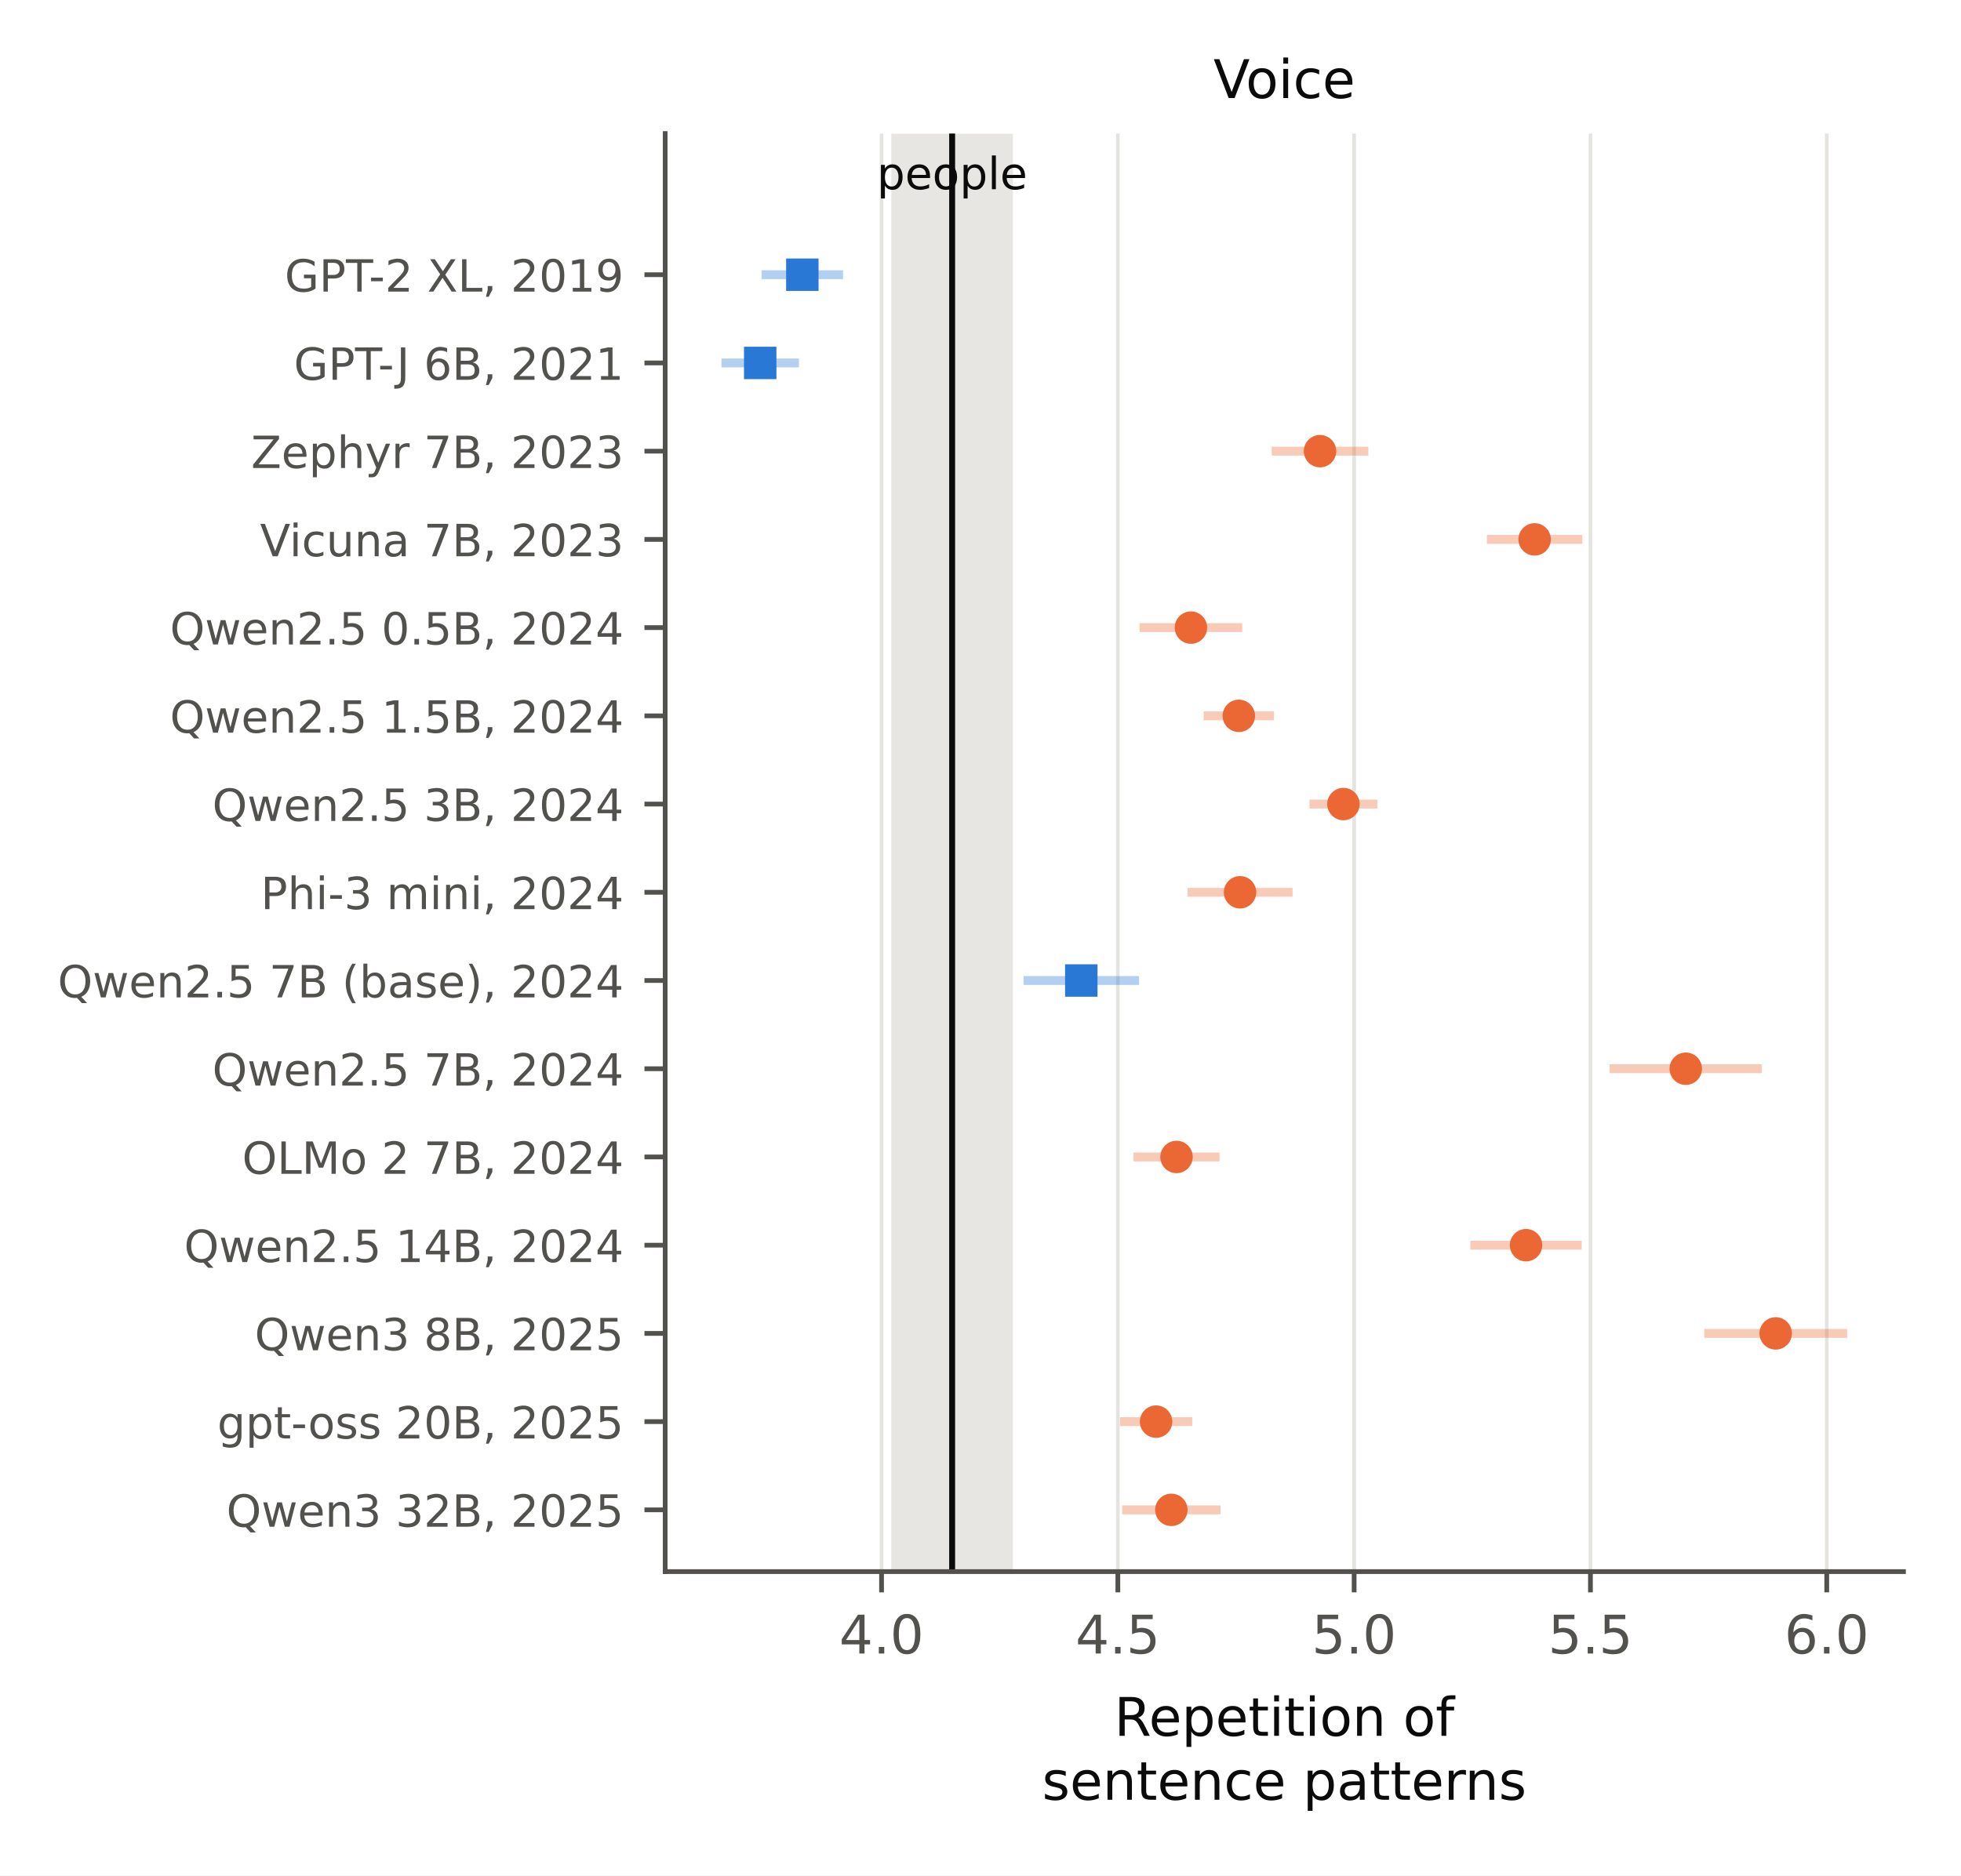
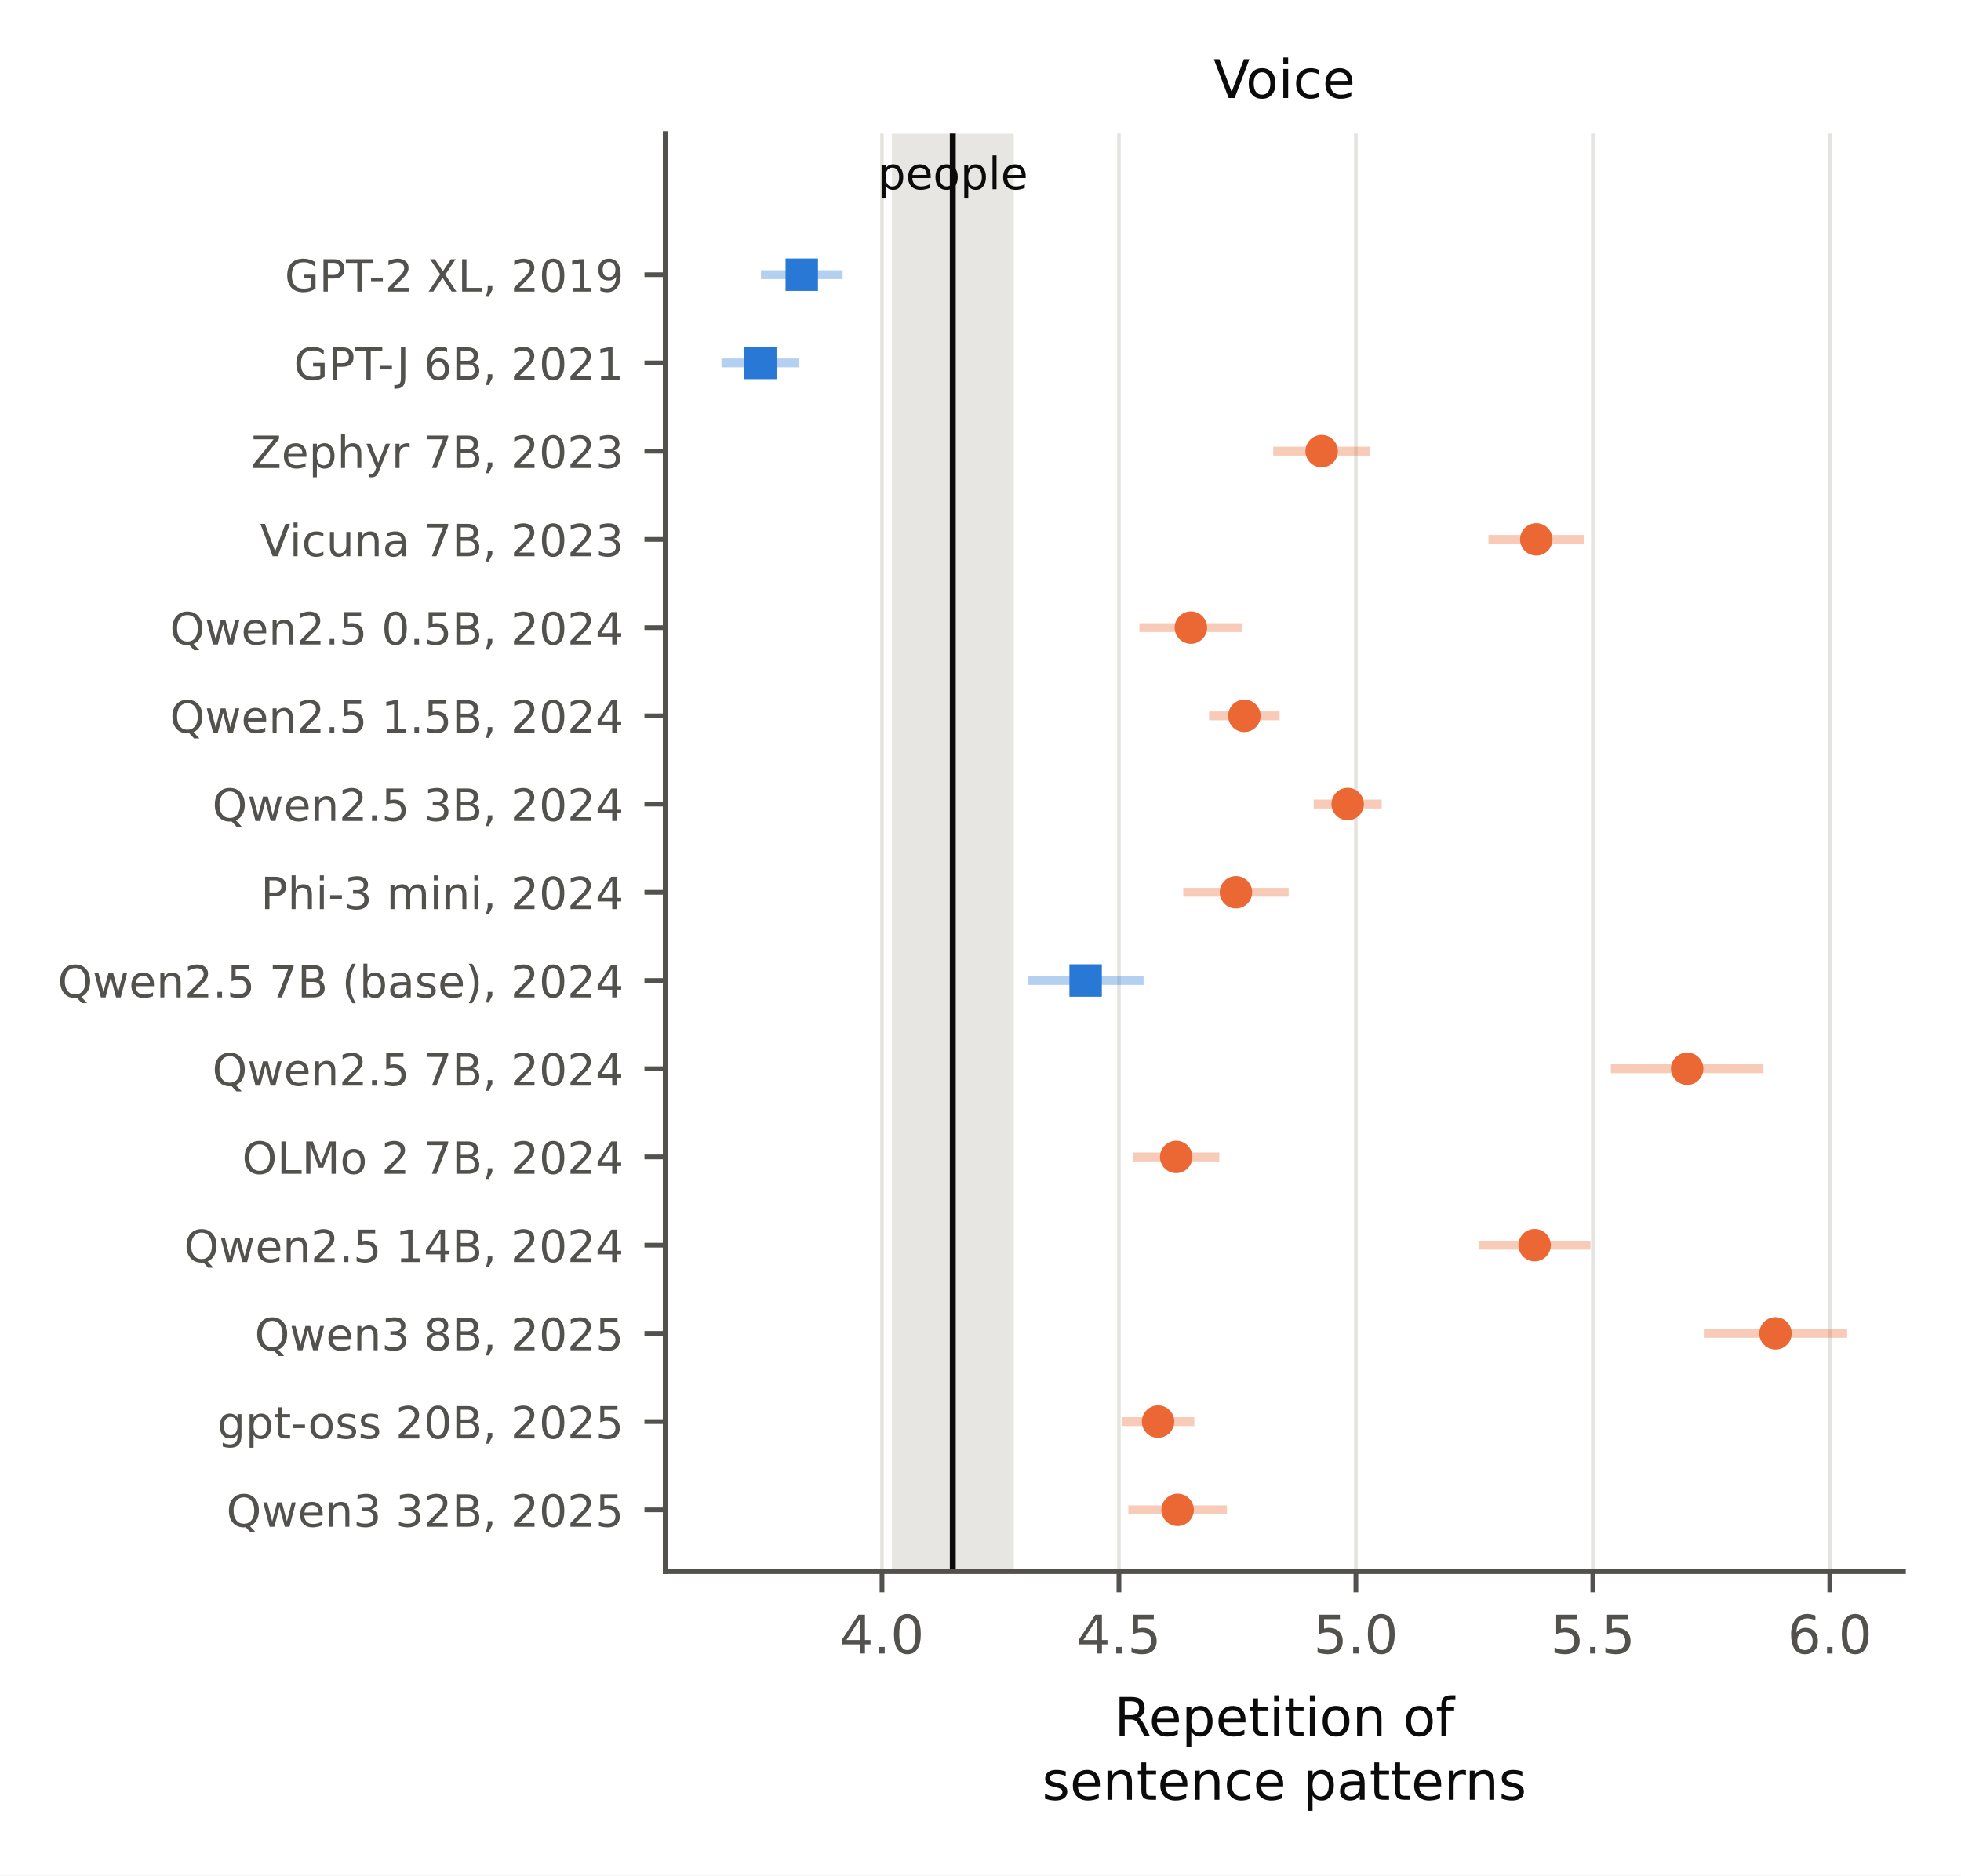
<svg xmlns="http://www.w3.org/2000/svg" xmlns:xlink="http://www.w3.org/1999/xlink" width="331.2pt" height="316.8pt" viewBox="0 0 331.2 316.8" version="1.1">
  <defs>
    <style type="text/css">*{stroke-linejoin: round; stroke-linecap: butt}</style>
  </defs>
  <g id="figure_1">
    <g id="patch_1">
      <path d="M 0 316.8  L 331.2 316.8  L 331.2 0  L 0 0  z " style="fill: #ffffff" />
    </g>
    <g id="axes_1">
      <g id="patch_2">
        <path d="M 112.345 265.474  L 321.48 265.474  L 321.48 22.56  L 112.345 22.56  z " style="fill: #ffffff" />
      </g>
      <g id="patch_3">
-         <path d="M 150.535 265.474  L 171.086 265.474  L 171.086 22.56  L 150.535 22.56  z " clip-path="url(#pf5ffb05bc0)" style="fill: #e4e3df; opacity: 0.9" />
+         <path d="M 150.614 265.474  L 171.221 265.474  L 171.221 22.56  L 150.614 22.56  z " clip-path="url(#pbc6d0de5df)" style="fill: #e4e3df; opacity: 0.9" />
      </g>
      <g id="line2d_1">
-         <path d="M 160.811 265.474  L 160.811 22.56  " clip-path="url(#pf5ffb05bc0)" style="fill: none; stroke: #0b0b0b; stroke-linecap: square" />
+         <path d="M 160.918 265.474  L 160.918 22.56  " clip-path="url(#pbc6d0de5df)" style="fill: none; stroke: #0b0b0b; stroke-linecap: square" />
      </g>
      <g id="matplotlib.axis_1">
        <g id="xtick_1">
          <g id="line2d_2">
-             <path d="M 148.889 265.474  L 148.889 22.56  " clip-path="url(#pf5ffb05bc0)" style="fill: none; stroke: #e4e3df; stroke-width: 0.6; stroke-linecap: square" />
+             <path d="M 148.963 265.474  L 148.963 22.56  " clip-path="url(#pbc6d0de5df)" style="fill: none; stroke: #e4e3df; stroke-width: 0.6; stroke-linecap: square" />
          </g>
          <g id="line2d_3">
            <defs>
-               <path id="m86f4b821b8" d="M 0 0  L 0 3.5  " style="stroke: #52514e; stroke-width: 0.8" />
+               <path id="m7d83fd025a" d="M 0 0  L 0 3.5  " style="stroke: #52514e; stroke-width: 0.8" />
            </defs>
            <g>
-               <use xlink:href="#m86f4b821b8" x="148.889" y="265.474" style="fill: #52514e; stroke: #52514e; stroke-width: 0.8" />
+               <use xlink:href="#m7d83fd025a" x="148.963" y="265.474" style="fill: #52514e; stroke: #52514e; stroke-width: 0.8" />
            </g>
          </g>
          <g id="text_1">
-             <text style="font-size: 9px; font-family: 'DejaVu Sans'; text-anchor: middle; fill: #52514e" x="148.889" y="279.312" transform="rotate(-0 148.8887 279.3123)">4.0</text>
+             <text style="font-size: 9px; font-family: 'DejaVu Sans'; text-anchor: middle; fill: #52514e" x="148.963" y="279.312" transform="rotate(-0 148.963 279.3123)">4.0</text>
          </g>
        </g>
        <g id="xtick_2">
          <g id="line2d_4">
-             <path d="M 188.798 265.474  L 188.798 22.56  " clip-path="url(#pf5ffb05bc0)" style="fill: none; stroke: #e4e3df; stroke-width: 0.6; stroke-linecap: square" />
+             <path d="M 188.982 265.474  L 188.982 22.56  " clip-path="url(#pbc6d0de5df)" style="fill: none; stroke: #e4e3df; stroke-width: 0.6; stroke-linecap: square" />
          </g>
          <g id="line2d_5">
            <g>
-               <use xlink:href="#m86f4b821b8" x="188.798" y="265.474" style="fill: #52514e; stroke: #52514e; stroke-width: 0.8" />
+               <use xlink:href="#m7d83fd025a" x="188.982" y="265.474" style="fill: #52514e; stroke: #52514e; stroke-width: 0.8" />
            </g>
          </g>
          <g id="text_2">
-             <text style="font-size: 9px; font-family: 'DejaVu Sans'; text-anchor: middle; fill: #52514e" x="188.798" y="279.312" transform="rotate(-0 188.7976 279.3123)">4.5</text>
+             <text style="font-size: 9px; font-family: 'DejaVu Sans'; text-anchor: middle; fill: #52514e" x="188.982" y="279.312" transform="rotate(-0 188.9815 279.3123)">4.5</text>
          </g>
        </g>
        <g id="xtick_3">
          <g id="line2d_6">
-             <path d="M 228.706 265.474  L 228.706 22.56  " clip-path="url(#pf5ffb05bc0)" style="fill: none; stroke: #e4e3df; stroke-width: 0.6; stroke-linecap: square" />
+             <path d="M 229 265.474  L 229 22.56  " clip-path="url(#pbc6d0de5df)" style="fill: none; stroke: #e4e3df; stroke-width: 0.6; stroke-linecap: square" />
          </g>
          <g id="line2d_7">
            <g>
-               <use xlink:href="#m86f4b821b8" x="228.706" y="265.474" style="fill: #52514e; stroke: #52514e; stroke-width: 0.8" />
+               <use xlink:href="#m7d83fd025a" x="229" y="265.474" style="fill: #52514e; stroke: #52514e; stroke-width: 0.8" />
            </g>
          </g>
          <g id="text_3">
-             <text style="font-size: 9px; font-family: 'DejaVu Sans'; text-anchor: middle; fill: #52514e" x="228.706" y="279.312" transform="rotate(-0 228.7065 279.3123)">5.0</text>
+             <text style="font-size: 9px; font-family: 'DejaVu Sans'; text-anchor: middle; fill: #52514e" x="229" y="279.312" transform="rotate(-0 229.0001 279.3123)">5.0</text>
          </g>
        </g>
        <g id="xtick_4">
          <g id="line2d_8">
-             <path d="M 268.615 265.474  L 268.615 22.56  " clip-path="url(#pf5ffb05bc0)" style="fill: none; stroke: #e4e3df; stroke-width: 0.6; stroke-linecap: square" />
+             <path d="M 269.019 265.474  L 269.019 22.56  " clip-path="url(#pbc6d0de5df)" style="fill: none; stroke: #e4e3df; stroke-width: 0.6; stroke-linecap: square" />
          </g>
          <g id="line2d_9">
            <g>
-               <use xlink:href="#m86f4b821b8" x="268.615" y="265.474" style="fill: #52514e; stroke: #52514e; stroke-width: 0.8" />
+               <use xlink:href="#m7d83fd025a" x="269.019" y="265.474" style="fill: #52514e; stroke: #52514e; stroke-width: 0.8" />
            </g>
          </g>
          <g id="text_4">
-             <text style="font-size: 9px; font-family: 'DejaVu Sans'; text-anchor: middle; fill: #52514e" x="268.615" y="279.312" transform="rotate(-0 268.6154 279.3123)">5.5</text>
+             <text style="font-size: 9px; font-family: 'DejaVu Sans'; text-anchor: middle; fill: #52514e" x="269.019" y="279.312" transform="rotate(-0 269.0186 279.3123)">5.5</text>
          </g>
        </g>
        <g id="xtick_5">
          <g id="line2d_10">
-             <path d="M 308.524 265.474  L 308.524 22.56  " clip-path="url(#pf5ffb05bc0)" style="fill: none; stroke: #e4e3df; stroke-width: 0.6; stroke-linecap: square" />
+             <path d="M 309.037 265.474  L 309.037 22.56  " clip-path="url(#pbc6d0de5df)" style="fill: none; stroke: #e4e3df; stroke-width: 0.6; stroke-linecap: square" />
          </g>
          <g id="line2d_11">
            <g>
-               <use xlink:href="#m86f4b821b8" x="308.524" y="265.474" style="fill: #52514e; stroke: #52514e; stroke-width: 0.8" />
+               <use xlink:href="#m7d83fd025a" x="309.037" y="265.474" style="fill: #52514e; stroke: #52514e; stroke-width: 0.8" />
            </g>
          </g>
          <g id="text_5">
-             <text style="font-size: 9px; font-family: 'DejaVu Sans'; text-anchor: middle; fill: #52514e" x="308.524" y="279.312" transform="rotate(-0 308.5242 279.3123)">6.0</text>
+             <text style="font-size: 9px; font-family: 'DejaVu Sans'; text-anchor: middle; fill: #52514e" x="309.037" y="279.312" transform="rotate(-0 309.0371 279.3123)">6.0</text>
          </g>
        </g>
        <g id="text_6">
          <text style="font-size: 9px; font-family: 'DejaVu Sans'; fill: #0b0b0b" transform="translate(188.1912 293.2138)">Repetition of</text>
          <text style="font-size: 9px; font-family: 'DejaVu Sans'; fill: #0b0b0b" transform="translate(176.0103 304.0156)">sentence patterns</text>
        </g>
      </g>
      <g id="matplotlib.axis_2">
        <g id="ytick_1">
          <g id="line2d_12">
            <defs>
-               <path id="m4f7ab06cf2" d="M 0 0  L -3.5 0  " style="stroke: #52514e; stroke-width: 0.8" />
+               <path id="me0f7b0d880" d="M 0 0  L -3.5 0  " style="stroke: #52514e; stroke-width: 0.8" />
            </defs>
            <g>
-               <use xlink:href="#m4f7ab06cf2" x="112.345" y="46.404" style="fill: #52514e; stroke: #52514e; stroke-width: 0.8" />
+               <use xlink:href="#me0f7b0d880" x="112.345" y="46.404" style="fill: #52514e; stroke: #52514e; stroke-width: 0.8" />
            </g>
          </g>
          <g id="text_7">
            <text style="font-size: 7.5px; font-family: 'DejaVu Sans'; text-anchor: end; fill: #52514e" x="105.345" y="49.253" transform="rotate(-0 105.345 49.25348)">GPT-2 XL, 2019</text>
          </g>
        </g>
        <g id="ytick_2">
          <g id="line2d_13">
            <g>
-               <use xlink:href="#m4f7ab06cf2" x="112.345" y="61.307" style="fill: #52514e; stroke: #52514e; stroke-width: 0.8" />
+               <use xlink:href="#me0f7b0d880" x="112.345" y="61.307" style="fill: #52514e; stroke: #52514e; stroke-width: 0.8" />
            </g>
          </g>
          <g id="text_8">
            <text style="font-size: 7.5px; font-family: 'DejaVu Sans'; text-anchor: end; fill: #52514e" x="105.345" y="64.156" transform="rotate(-0 105.345 64.1562)">GPT-J 6B, 2021</text>
          </g>
        </g>
        <g id="ytick_3">
          <g id="line2d_14">
            <g>
-               <use xlink:href="#m4f7ab06cf2" x="112.345" y="76.21" style="fill: #52514e; stroke: #52514e; stroke-width: 0.8" />
+               <use xlink:href="#me0f7b0d880" x="112.345" y="76.21" style="fill: #52514e; stroke: #52514e; stroke-width: 0.8" />
            </g>
          </g>
          <g id="text_9">
            <text style="font-size: 7.5px; font-family: 'DejaVu Sans'; text-anchor: end; fill: #52514e" x="105.345" y="79.059" transform="rotate(-0 105.345 79.05921)">Zephyr 7B, 2023</text>
          </g>
        </g>
        <g id="ytick_4">
          <g id="line2d_15">
            <g>
-               <use xlink:href="#m4f7ab06cf2" x="112.345" y="91.113" style="fill: #52514e; stroke: #52514e; stroke-width: 0.8" />
+               <use xlink:href="#me0f7b0d880" x="112.345" y="91.113" style="fill: #52514e; stroke: #52514e; stroke-width: 0.8" />
            </g>
          </g>
          <g id="text_10">
            <text style="font-size: 7.5px; font-family: 'DejaVu Sans'; text-anchor: end; fill: #52514e" x="105.345" y="93.962" transform="rotate(-0 105.345 93.96194)">Vicuna 7B, 2023</text>
          </g>
        </g>
        <g id="ytick_5">
          <g id="line2d_16">
            <g>
-               <use xlink:href="#m4f7ab06cf2" x="112.345" y="106.015" style="fill: #52514e; stroke: #52514e; stroke-width: 0.8" />
+               <use xlink:href="#me0f7b0d880" x="112.345" y="106.015" style="fill: #52514e; stroke: #52514e; stroke-width: 0.8" />
            </g>
          </g>
          <g id="text_11">
            <text style="font-size: 7.5px; font-family: 'DejaVu Sans'; text-anchor: end; fill: #52514e" x="105.345" y="108.864" transform="rotate(-0 105.345 108.8644)">Qwen2.5 0.5B, 2024</text>
          </g>
        </g>
        <g id="ytick_6">
          <g id="line2d_17">
            <g>
-               <use xlink:href="#m4f7ab06cf2" x="112.345" y="120.918" style="fill: #52514e; stroke: #52514e; stroke-width: 0.8" />
+               <use xlink:href="#me0f7b0d880" x="112.345" y="120.918" style="fill: #52514e; stroke: #52514e; stroke-width: 0.8" />
            </g>
          </g>
          <g id="text_12">
            <text style="font-size: 7.5px; font-family: 'DejaVu Sans'; text-anchor: end; fill: #52514e" x="105.345" y="123.767" transform="rotate(-0 105.345 123.7671)">Qwen2.5 1.5B, 2024</text>
          </g>
        </g>
        <g id="ytick_7">
          <g id="line2d_18">
            <g>
-               <use xlink:href="#m4f7ab06cf2" x="112.345" y="135.821" style="fill: #52514e; stroke: #52514e; stroke-width: 0.8" />
+               <use xlink:href="#me0f7b0d880" x="112.345" y="135.821" style="fill: #52514e; stroke: #52514e; stroke-width: 0.8" />
            </g>
          </g>
          <g id="text_13">
            <text style="font-size: 7.5px; font-family: 'DejaVu Sans'; text-anchor: end; fill: #52514e" x="105.345" y="138.67" transform="rotate(-0 105.345 138.6698)">Qwen2.5 3B, 2024</text>
          </g>
        </g>
        <g id="ytick_8">
          <g id="line2d_19">
            <g>
-               <use xlink:href="#m4f7ab06cf2" x="112.345" y="150.723" style="fill: #52514e; stroke: #52514e; stroke-width: 0.8" />
+               <use xlink:href="#me0f7b0d880" x="112.345" y="150.723" style="fill: #52514e; stroke: #52514e; stroke-width: 0.8" />
            </g>
          </g>
          <g id="text_14">
            <text style="font-size: 7.5px; font-family: 'DejaVu Sans'; text-anchor: end; fill: #52514e" x="105.345" y="153.573" transform="rotate(-0 105.345 153.5728)">Phi-3 mini, 2024</text>
          </g>
        </g>
        <g id="ytick_9">
          <g id="line2d_20">
            <g>
-               <use xlink:href="#m4f7ab06cf2" x="112.345" y="165.626" style="fill: #52514e; stroke: #52514e; stroke-width: 0.8" />
+               <use xlink:href="#me0f7b0d880" x="112.345" y="165.626" style="fill: #52514e; stroke: #52514e; stroke-width: 0.8" />
            </g>
          </g>
          <g id="text_15">
            <text style="font-size: 7.5px; font-family: 'DejaVu Sans'; text-anchor: end; fill: #52514e" x="105.345" y="168.476" transform="rotate(-0 105.345 168.4755)">Qwen2.5 7B (base), 2024</text>
          </g>
        </g>
        <g id="ytick_10">
          <g id="line2d_21">
            <g>
-               <use xlink:href="#m4f7ab06cf2" x="112.345" y="180.529" style="fill: #52514e; stroke: #52514e; stroke-width: 0.8" />
+               <use xlink:href="#me0f7b0d880" x="112.345" y="180.529" style="fill: #52514e; stroke: #52514e; stroke-width: 0.8" />
            </g>
          </g>
          <g id="text_16">
            <text style="font-size: 7.5px; font-family: 'DejaVu Sans'; text-anchor: end; fill: #52514e" x="105.345" y="183.378" transform="rotate(-0 105.345 183.378)">Qwen2.5 7B, 2024</text>
          </g>
        </g>
        <g id="ytick_11">
          <g id="line2d_22">
            <g>
-               <use xlink:href="#m4f7ab06cf2" x="112.345" y="195.432" style="fill: #52514e; stroke: #52514e; stroke-width: 0.8" />
+               <use xlink:href="#me0f7b0d880" x="112.345" y="195.432" style="fill: #52514e; stroke: #52514e; stroke-width: 0.8" />
            </g>
          </g>
          <g id="text_17">
            <text style="font-size: 7.5px; font-family: 'DejaVu Sans'; text-anchor: end; fill: #52514e" x="105.345" y="198.281" transform="rotate(-0 105.345 198.2807)">OLMo 2 7B, 2024</text>
          </g>
        </g>
        <g id="ytick_12">
          <g id="line2d_23">
            <g>
-               <use xlink:href="#m4f7ab06cf2" x="112.345" y="210.334" style="fill: #52514e; stroke: #52514e; stroke-width: 0.8" />
+               <use xlink:href="#me0f7b0d880" x="112.345" y="210.334" style="fill: #52514e; stroke: #52514e; stroke-width: 0.8" />
            </g>
          </g>
          <g id="text_18">
            <text style="font-size: 7.5px; font-family: 'DejaVu Sans'; text-anchor: end; fill: #52514e" x="105.345" y="213.183" transform="rotate(-0 105.345 213.1834)">Qwen2.5 14B, 2024</text>
          </g>
        </g>
        <g id="ytick_13">
          <g id="line2d_24">
            <g>
-               <use xlink:href="#m4f7ab06cf2" x="112.345" y="225.237" style="fill: #52514e; stroke: #52514e; stroke-width: 0.8" />
+               <use xlink:href="#me0f7b0d880" x="112.345" y="225.237" style="fill: #52514e; stroke: #52514e; stroke-width: 0.8" />
            </g>
          </g>
          <g id="text_19">
            <text style="font-size: 7.5px; font-family: 'DejaVu Sans'; text-anchor: end; fill: #52514e" x="105.345" y="228.086" transform="rotate(-0 105.345 228.0861)">Qwen3 8B, 2025</text>
          </g>
        </g>
        <g id="ytick_14">
          <g id="line2d_25">
            <g>
-               <use xlink:href="#m4f7ab06cf2" x="112.345" y="240.14" style="fill: #52514e; stroke: #52514e; stroke-width: 0.8" />
+               <use xlink:href="#me0f7b0d880" x="112.345" y="240.14" style="fill: #52514e; stroke: #52514e; stroke-width: 0.8" />
            </g>
          </g>
          <g id="text_20">
            <text style="font-size: 7.5px; font-family: 'DejaVu Sans'; text-anchor: end; fill: #52514e" x="105.345" y="242.989" transform="rotate(-0 105.345 242.9889)">gpt-oss 20B, 2025</text>
          </g>
        </g>
        <g id="ytick_15">
          <g id="line2d_26">
            <g>
-               <use xlink:href="#m4f7ab06cf2" x="112.345" y="255.042" style="fill: #52514e; stroke: #52514e; stroke-width: 0.8" />
+               <use xlink:href="#me0f7b0d880" x="112.345" y="255.042" style="fill: #52514e; stroke: #52514e; stroke-width: 0.8" />
            </g>
          </g>
          <g id="text_21">
            <text style="font-size: 7.5px; font-family: 'DejaVu Sans'; text-anchor: end; fill: #52514e" x="105.345" y="257.892" transform="rotate(-0 105.345 257.8916)">Qwen3 32B, 2025</text>
          </g>
        </g>
      </g>
      <g id="LineCollection_1">
-         <path d="M 128.628 46.404  L 142.391 46.404  " clip-path="url(#pf5ffb05bc0)" style="fill: none; stroke: #2a78d6; stroke-opacity: 0.35; stroke-width: 1.5" />
+         <path d="M 128.51 46.404  L 142.312 46.404  " clip-path="url(#pbc6d0de5df)" style="fill: none; stroke: #2a78d6; stroke-opacity: 0.35; stroke-width: 1.5" />
      </g>
      <g id="line2d_27" />
      <g id="LineCollection_2">
-         <path d="M 121.851 61.307  L 134.939 61.307  " clip-path="url(#pf5ffb05bc0)" style="fill: none; stroke: #2a78d6; stroke-opacity: 0.35; stroke-width: 1.5" />
+         <path d="M 121.851 61.307  L 134.975 61.307  " clip-path="url(#pbc6d0de5df)" style="fill: none; stroke: #2a78d6; stroke-opacity: 0.35; stroke-width: 1.5" />
      </g>
      <g id="line2d_28" />
      <g id="LineCollection_3">
-         <path d="M 214.783 76.21  L 231.101 76.21  " clip-path="url(#pf5ffb05bc0)" style="fill: none; stroke: #eb6834; stroke-opacity: 0.35; stroke-width: 1.5" />
+         <path d="M 215.038 76.21  L 231.401 76.21  " clip-path="url(#pbc6d0de5df)" style="fill: none; stroke: #eb6834; stroke-opacity: 0.35; stroke-width: 1.5" />
      </g>
      <g id="line2d_29" />
      <g id="LineCollection_4">
-         <path d="M 251.132 91.113  L 267.244 91.113  " clip-path="url(#pf5ffb05bc0)" style="fill: none; stroke: #eb6834; stroke-opacity: 0.35; stroke-width: 1.5" />
+         <path d="M 251.388 91.113  L 267.544 91.113  " clip-path="url(#pbc6d0de5df)" style="fill: none; stroke: #eb6834; stroke-opacity: 0.35; stroke-width: 1.5" />
      </g>
      <g id="line2d_30" />
      <g id="LineCollection_5">
-         <path d="M 192.473 106.015  L 209.81 106.015  " clip-path="url(#pf5ffb05bc0)" style="fill: none; stroke: #eb6834; stroke-opacity: 0.35; stroke-width: 1.5" />
+         <path d="M 192.437 106.015  L 209.823 106.015  " clip-path="url(#pbc6d0de5df)" style="fill: none; stroke: #eb6834; stroke-opacity: 0.35; stroke-width: 1.5" />
      </g>
      <g id="line2d_31" />
      <g id="LineCollection_6">
-         <path d="M 203.294 120.918  L 215.167 120.918  " clip-path="url(#pf5ffb05bc0)" style="fill: none; stroke: #eb6834; stroke-opacity: 0.35; stroke-width: 1.5" />
+         <path d="M 204.213 120.918  L 216.119 120.918  " clip-path="url(#pbc6d0de5df)" style="fill: none; stroke: #eb6834; stroke-opacity: 0.35; stroke-width: 1.5" />
      </g>
      <g id="line2d_32" />
      <g id="LineCollection_7">
-         <path d="M 221.164 135.821  L 232.627 135.821  " clip-path="url(#pf5ffb05bc0)" style="fill: none; stroke: #eb6834; stroke-opacity: 0.35; stroke-width: 1.5" />
+         <path d="M 221.867 135.821  L 233.362 135.821  " clip-path="url(#pbc6d0de5df)" style="fill: none; stroke: #eb6834; stroke-opacity: 0.35; stroke-width: 1.5" />
      </g>
      <g id="line2d_33" />
      <g id="LineCollection_8">
-         <path d="M 200.56 150.723  L 218.31 150.723  " clip-path="url(#pf5ffb05bc0)" style="fill: none; stroke: #eb6834; stroke-opacity: 0.35; stroke-width: 1.5" />
+         <path d="M 199.843 150.723  L 217.641 150.723  " clip-path="url(#pbc6d0de5df)" style="fill: none; stroke: #eb6834; stroke-opacity: 0.35; stroke-width: 1.5" />
      </g>
      <g id="line2d_34" />
      <g id="LineCollection_9">
-         <path d="M 172.865 165.626  L 192.387 165.626  " clip-path="url(#pf5ffb05bc0)" style="fill: none; stroke: #2a78d6; stroke-opacity: 0.35; stroke-width: 1.5" />
+         <path d="M 173.566 165.626  L 193.142 165.626  " clip-path="url(#pbc6d0de5df)" style="fill: none; stroke: #2a78d6; stroke-opacity: 0.35; stroke-width: 1.5" />
      </g>
      <g id="line2d_35" />
      <g id="LineCollection_10">
-         <path d="M 271.859 180.529  L 297.567 180.529  " clip-path="url(#pf5ffb05bc0)" style="fill: none; stroke: #eb6834; stroke-opacity: 0.35; stroke-width: 1.5" />
+         <path d="M 272.059 180.529  L 297.839 180.529  " clip-path="url(#pbc6d0de5df)" style="fill: none; stroke: #eb6834; stroke-opacity: 0.35; stroke-width: 1.5" />
      </g>
      <g id="line2d_36" />
      <g id="LineCollection_11">
-         <path d="M 191.444 195.432  L 205.971 195.432  " clip-path="url(#pf5ffb05bc0)" style="fill: none; stroke: #eb6834; stroke-opacity: 0.35; stroke-width: 1.5" />
+         <path d="M 191.365 195.432  L 205.932 195.432  " clip-path="url(#pbc6d0de5df)" style="fill: none; stroke: #eb6834; stroke-opacity: 0.35; stroke-width: 1.5" />
      </g>
      <g id="line2d_37" />
      <g id="LineCollection_12">
-         <path d="M 248.329 210.334  L 267.139 210.334  " clip-path="url(#pf5ffb05bc0)" style="fill: none; stroke: #eb6834; stroke-opacity: 0.35; stroke-width: 1.5" />
+         <path d="M 249.757 210.334  L 268.619 210.334  " clip-path="url(#pbc6d0de5df)" style="fill: none; stroke: #eb6834; stroke-opacity: 0.35; stroke-width: 1.5" />
      </g>
      <g id="line2d_38" />
      <g id="LineCollection_13">
-         <path d="M 287.831 225.237  L 311.974 225.237  " clip-path="url(#pf5ffb05bc0)" style="fill: none; stroke: #eb6834; stroke-opacity: 0.35; stroke-width: 1.5" />
+         <path d="M 287.764 225.237  L 311.974 225.237  " clip-path="url(#pbc6d0de5df)" style="fill: none; stroke: #eb6834; stroke-opacity: 0.35; stroke-width: 1.5" />
      </g>
      <g id="line2d_39" />
      <g id="LineCollection_14">
-         <path d="M 189.153 240.14  L 201.354 240.14  " clip-path="url(#pf5ffb05bc0)" style="fill: none; stroke: #eb6834; stroke-opacity: 0.35; stroke-width: 1.5" />
+         <path d="M 189.474 240.14  L 201.708 240.14  " clip-path="url(#pbc6d0de5df)" style="fill: none; stroke: #eb6834; stroke-opacity: 0.35; stroke-width: 1.5" />
      </g>
      <g id="line2d_40" />
      <g id="LineCollection_15">
-         <path d="M 189.525 255.042  L 206.141 255.042  " clip-path="url(#pf5ffb05bc0)" style="fill: none; stroke: #eb6834; stroke-opacity: 0.35; stroke-width: 1.5" />
+         <path d="M 190.562 255.042  L 207.224 255.042  " clip-path="url(#pbc6d0de5df)" style="fill: none; stroke: #eb6834; stroke-opacity: 0.35; stroke-width: 1.5" />
      </g>
      <g id="line2d_41" />
      <g id="patch_4">
        <path d="M 112.345 265.474  L 112.345 22.56  " style="fill: none; stroke: #52514e; stroke-width: 0.8; stroke-linejoin: miter; stroke-linecap: square" />
      </g>
      <g id="patch_5">
        <path d="M 112.345 265.474  L 321.48 265.474  " style="fill: none; stroke: #52514e; stroke-width: 0.8; stroke-linejoin: miter; stroke-linecap: square" />
      </g>
      <g id="patch_6">
-         <path d="M 132.771 49.143  L 138.248 49.143  L 138.248 43.666  L 132.771 43.666  z " clip-path="url(#pf5ffb05bc0)" style="fill: #2a78d6" />
+         <path d="M 132.673 49.143  L 138.15 49.143  L 138.15 43.666  L 132.673 43.666  z " clip-path="url(#pbc6d0de5df)" style="fill: #2a78d6" />
      </g>
      <g id="patch_7">
-         <path d="M 125.656 64.046  L 131.133 64.046  L 131.133 58.568  L 125.656 58.568  z " clip-path="url(#pf5ffb05bc0)" style="fill: #2a78d6" />
+         <path d="M 125.674 64.046  L 131.151 64.046  L 131.151 58.568  L 125.674 58.568  z " clip-path="url(#pbc6d0de5df)" style="fill: #2a78d6" />
      </g>
      <g id="patch_8">
-         <path d="M 222.942 78.948  C 223.668 78.948 224.365 78.66 224.879 78.146  C 225.392 77.633 225.681 76.936 225.681 76.21  C 225.681 75.484 225.392 74.787 224.879 74.273  C 224.365 73.76 223.668 73.471 222.942 73.471  C 222.216 73.471 221.519 73.76 221.006 74.273  C 220.492 74.787 220.203 75.484 220.203 76.21  C 220.203 76.936 220.492 77.633 221.006 78.146  C 221.519 78.66 222.216 78.948 222.942 78.948  z " clip-path="url(#pf5ffb05bc0)" style="fill: #eb6834" />
+         <path d="M 223.22 78.948  C 223.946 78.948 224.643 78.66 225.156 78.146  C 225.67 77.633 225.958 76.936 225.958 76.21  C 225.958 75.484 225.67 74.787 225.156 74.273  C 224.643 73.76 223.946 73.471 223.22 73.471  C 222.494 73.471 221.797 73.76 221.283 74.273  C 220.77 74.787 220.481 75.484 220.481 76.21  C 220.481 76.936 220.77 77.633 221.283 78.146  C 221.797 78.66 222.494 78.948 223.22 78.948  z " clip-path="url(#pbc6d0de5df)" style="fill: #eb6834" />
      </g>
      <g id="patch_9">
-         <path d="M 259.188 93.851  C 259.914 93.851 260.611 93.563 261.125 93.049  C 261.638 92.535 261.927 91.839 261.927 91.113  C 261.927 90.386 261.638 89.69 261.125 89.176  C 260.611 88.662 259.914 88.374 259.188 88.374  C 258.462 88.374 257.765 88.662 257.252 89.176  C 256.738 89.69 256.45 90.386 256.45 91.113  C 256.45 91.839 256.738 92.535 257.252 93.049  C 257.765 93.563 258.462 93.851 259.188 93.851  z " clip-path="url(#pf5ffb05bc0)" style="fill: #eb6834" />
+         <path d="M 259.466 93.851  C 260.192 93.851 260.889 93.563 261.403 93.049  C 261.916 92.535 262.205 91.839 262.205 91.113  C 262.205 90.386 261.916 89.69 261.403 89.176  C 260.889 88.662 260.192 88.374 259.466 88.374  C 258.74 88.374 258.043 88.662 257.53 89.176  C 257.016 89.69 256.727 90.386 256.727 91.113  C 256.727 91.839 257.016 92.535 257.53 93.049  C 258.043 93.563 258.74 93.851 259.466 93.851  z " clip-path="url(#pbc6d0de5df)" style="fill: #eb6834" />
      </g>
      <g id="patch_10">
-         <path d="M 201.142 108.754  C 201.868 108.754 202.565 108.465 203.078 107.952  C 203.592 107.438 203.88 106.742 203.88 106.015  C 203.88 105.289 203.592 104.592 203.078 104.079  C 202.565 103.565 201.868 103.277 201.142 103.277  C 200.415 103.277 199.719 103.565 199.205 104.079  C 198.692 104.592 198.403 105.289 198.403 106.015  C 198.403 106.742 198.692 107.438 199.205 107.952  C 199.719 108.465 200.415 108.754 201.142 108.754  z " clip-path="url(#pf5ffb05bc0)" style="fill: #eb6834" />
+         <path d="M 201.13 108.754  C 201.856 108.754 202.553 108.465 203.067 107.952  C 203.58 107.438 203.869 106.742 203.869 106.015  C 203.869 105.289 203.58 104.592 203.067 104.079  C 202.553 103.565 201.856 103.277 201.13 103.277  C 200.404 103.277 199.707 103.565 199.194 104.079  C 198.68 104.592 198.391 105.289 198.391 106.015  C 198.391 106.742 198.68 107.438 199.194 107.952  C 199.707 108.465 200.404 108.754 201.13 108.754  z " clip-path="url(#pbc6d0de5df)" style="fill: #eb6834" />
      </g>
      <g id="patch_11">
-         <path d="M 209.231 123.657  C 209.957 123.657 210.654 123.368 211.167 122.854  C 211.681 122.341 211.969 121.644 211.969 120.918  C 211.969 120.192 211.681 119.495 211.167 118.981  C 210.654 118.468 209.957 118.179 209.231 118.179  C 208.504 118.179 207.808 118.468 207.294 118.981  C 206.781 119.495 206.492 120.192 206.492 120.918  C 206.492 121.644 206.781 122.341 207.294 122.854  C 207.808 123.368 208.504 123.657 209.231 123.657  z " clip-path="url(#pf5ffb05bc0)" style="fill: #eb6834" />
+         <path d="M 210.166 123.657  C 210.892 123.657 211.589 123.368 212.102 122.854  C 212.616 122.341 212.904 121.644 212.904 120.918  C 212.904 120.192 212.616 119.495 212.102 118.981  C 211.589 118.468 210.892 118.179 210.166 118.179  C 209.44 118.179 208.743 118.468 208.229 118.981  C 207.716 119.495 207.427 120.192 207.427 120.918  C 207.427 121.644 207.716 122.341 208.229 122.854  C 208.743 123.368 209.44 123.657 210.166 123.657  z " clip-path="url(#pbc6d0de5df)" style="fill: #eb6834" />
      </g>
      <g id="patch_12">
-         <path d="M 226.896 138.559  C 227.622 138.559 228.318 138.271 228.832 137.757  C 229.346 137.244 229.634 136.547 229.634 135.821  C 229.634 135.094 229.346 134.398 228.832 133.884  C 228.318 133.371 227.622 133.082 226.896 133.082  C 226.169 133.082 225.473 133.371 224.959 133.884  C 224.446 134.398 224.157 135.094 224.157 135.821  C 224.157 136.547 224.446 137.244 224.959 137.757  C 225.473 138.271 226.169 138.559 226.896 138.559  z " clip-path="url(#pf5ffb05bc0)" style="fill: #eb6834" />
+         <path d="M 227.614 138.559  C 228.341 138.559 229.037 138.271 229.551 137.757  C 230.065 137.244 230.353 136.547 230.353 135.821  C 230.353 135.094 230.065 134.398 229.551 133.884  C 229.037 133.371 228.341 133.082 227.614 133.082  C 226.888 133.082 226.192 133.371 225.678 133.884  C 225.164 134.398 224.876 135.094 224.876 135.821  C 224.876 136.547 225.164 137.244 225.678 137.757  C 226.192 138.271 226.888 138.559 227.614 138.559  z " clip-path="url(#pbc6d0de5df)" style="fill: #eb6834" />
      </g>
      <g id="patch_13">
-         <path d="M 209.435 153.462  C 210.161 153.462 210.858 153.173 211.372 152.66  C 211.885 152.146 212.174 151.45 212.174 150.723  C 212.174 149.997 211.885 149.3 211.372 148.787  C 210.858 148.273 210.161 147.985 209.435 147.985  C 208.709 147.985 208.012 148.273 207.499 148.787  C 206.985 149.3 206.696 149.997 206.696 150.723  C 206.696 151.45 206.985 152.146 207.499 152.66  C 208.012 153.173 208.709 153.462 209.435 153.462  z " clip-path="url(#pf5ffb05bc0)" style="fill: #eb6834" />
+         <path d="M 208.742 153.462  C 209.469 153.462 210.165 153.173 210.679 152.66  C 211.192 152.146 211.481 151.45 211.481 150.723  C 211.481 149.997 211.192 149.3 210.679 148.787  C 210.165 148.273 209.469 147.985 208.742 147.985  C 208.016 147.985 207.319 148.273 206.806 148.787  C 206.292 149.3 206.004 149.997 206.004 150.723  C 206.004 151.45 206.292 152.146 206.806 152.66  C 207.319 153.173 208.016 153.462 208.742 153.462  z " clip-path="url(#pbc6d0de5df)" style="fill: #eb6834" />
      </g>
      <g id="patch_14">
-         <path d="M 179.887 168.365  L 185.364 168.365  L 185.364 162.888  L 179.887 162.888  z " clip-path="url(#pf5ffb05bc0)" style="fill: #2a78d6" />
+         <path d="M 180.616 168.365  L 186.093 168.365  L 186.093 162.888  L 180.616 162.888  z " clip-path="url(#pbc6d0de5df)" style="fill: #2a78d6" />
      </g>
      <g id="patch_15">
-         <path d="M 284.713 183.267  C 285.439 183.267 286.136 182.979 286.649 182.465  C 287.163 181.952 287.451 181.255 287.451 180.529  C 287.451 179.803 287.163 179.106 286.649 178.592  C 286.136 178.079 285.439 177.79 284.713 177.79  C 283.986 177.79 283.29 178.079 282.776 178.592  C 282.263 179.106 281.974 179.803 281.974 180.529  C 281.974 181.255 282.263 181.952 282.776 182.465  C 283.29 182.979 283.986 183.267 284.713 183.267  z " clip-path="url(#pf5ffb05bc0)" style="fill: #eb6834" />
+         <path d="M 284.949 183.267  C 285.675 183.267 286.372 182.979 286.885 182.465  C 287.399 181.952 287.688 181.255 287.688 180.529  C 287.688 179.803 287.399 179.106 286.885 178.592  C 286.372 178.079 285.675 177.79 284.949 177.79  C 284.223 177.79 283.526 178.079 283.012 178.592  C 282.499 179.106 282.21 179.803 282.21 180.529  C 282.21 181.255 282.499 181.952 283.012 182.465  C 283.526 182.979 284.223 183.267 284.949 183.267  z " clip-path="url(#pbc6d0de5df)" style="fill: #eb6834" />
      </g>
      <g id="patch_16">
-         <path d="M 198.707 198.17  C 199.433 198.17 200.13 197.882 200.644 197.368  C 201.157 196.855 201.446 196.158 201.446 195.432  C 201.446 194.705 201.157 194.009 200.644 193.495  C 200.13 192.982 199.433 192.693 198.707 192.693  C 197.981 192.693 197.284 192.982 196.771 193.495  C 196.257 194.009 195.969 194.705 195.969 195.432  C 195.969 196.158 196.257 196.855 196.771 197.368  C 197.284 197.882 197.981 198.17 198.707 198.17  z " clip-path="url(#pf5ffb05bc0)" style="fill: #eb6834" />
+         <path d="M 198.649 198.17  C 199.375 198.17 200.072 197.882 200.585 197.368  C 201.099 196.855 201.387 196.158 201.387 195.432  C 201.387 194.705 201.099 194.009 200.585 193.495  C 200.072 192.982 199.375 192.693 198.649 192.693  C 197.922 192.693 197.226 192.982 196.712 193.495  C 196.199 194.009 195.91 194.705 195.91 195.432  C 195.91 196.158 196.199 196.855 196.712 197.368  C 197.226 197.882 197.922 198.17 198.649 198.17  z " clip-path="url(#pbc6d0de5df)" style="fill: #eb6834" />
      </g>
      <g id="patch_17">
-         <path d="M 257.734 213.073  C 258.46 213.073 259.157 212.784 259.671 212.271  C 260.184 211.757 260.473 211.061 260.473 210.334  C 260.473 209.608 260.184 208.911 259.671 208.398  C 259.157 207.884 258.46 207.596 257.734 207.596  C 257.008 207.596 256.311 207.884 255.798 208.398  C 255.284 208.911 254.996 209.608 254.996 210.334  C 254.996 211.061 255.284 211.757 255.798 212.271  C 256.311 212.784 257.008 213.073 257.734 213.073  z " clip-path="url(#pf5ffb05bc0)" style="fill: #eb6834" />
+         <path d="M 259.188 213.073  C 259.914 213.073 260.611 212.784 261.124 212.271  C 261.638 211.757 261.926 211.061 261.926 210.334  C 261.926 209.608 261.638 208.911 261.124 208.398  C 260.611 207.884 259.914 207.596 259.188 207.596  C 258.462 207.596 257.765 207.884 257.251 208.398  C 256.738 208.911 256.449 209.608 256.449 210.334  C 256.449 211.061 256.738 211.757 257.251 212.271  C 257.765 212.784 258.462 213.073 259.188 213.073  z " clip-path="url(#pbc6d0de5df)" style="fill: #eb6834" />
      </g>
      <g id="patch_18">
-         <path d="M 299.902 227.976  C 300.629 227.976 301.325 227.687 301.839 227.174  C 302.352 226.66 302.641 225.963 302.641 225.237  C 302.641 224.511 302.352 223.814 301.839 223.301  C 301.325 222.787 300.629 222.498 299.902 222.498  C 299.176 222.498 298.479 222.787 297.966 223.301  C 297.452 223.814 297.164 224.511 297.164 225.237  C 297.164 225.963 297.452 226.66 297.966 227.174  C 298.479 227.687 299.176 227.976 299.902 227.976  z " clip-path="url(#pf5ffb05bc0)" style="fill: #eb6834" />
+         <path d="M 299.869 227.976  C 300.595 227.976 301.292 227.687 301.806 227.174  C 302.319 226.66 302.608 225.963 302.608 225.237  C 302.608 224.511 302.319 223.814 301.806 223.301  C 301.292 222.787 300.595 222.498 299.869 222.498  C 299.143 222.498 298.446 222.787 297.933 223.301  C 297.419 223.814 297.131 224.511 297.131 225.237  C 297.131 225.963 297.419 226.66 297.933 227.174  C 298.446 227.687 299.143 227.976 299.869 227.976  z " clip-path="url(#pbc6d0de5df)" style="fill: #eb6834" />
      </g>
      <g id="patch_19">
-         <path d="M 195.253 242.878  C 195.98 242.878 196.676 242.59 197.19 242.076  C 197.703 241.563 197.992 240.866 197.992 240.14  C 197.992 239.413 197.703 238.717 197.19 238.203  C 196.676 237.69 195.98 237.401 195.253 237.401  C 194.527 237.401 193.83 237.69 193.317 238.203  C 192.803 238.717 192.515 239.413 192.515 240.14  C 192.515 240.866 192.803 241.563 193.317 242.076  C 193.83 242.59 194.527 242.878 195.253 242.878  z " clip-path="url(#pf5ffb05bc0)" style="fill: #eb6834" />
+         <path d="M 195.591 242.878  C 196.317 242.878 197.014 242.59 197.528 242.076  C 198.041 241.563 198.33 240.866 198.33 240.14  C 198.33 239.413 198.041 238.717 197.528 238.203  C 197.014 237.69 196.317 237.401 195.591 237.401  C 194.865 237.401 194.168 237.69 193.655 238.203  C 193.141 238.717 192.852 239.413 192.852 240.14  C 192.852 240.866 193.141 241.563 193.655 242.076  C 194.168 242.59 194.865 242.878 195.591 242.878  z " clip-path="url(#pbc6d0de5df)" style="fill: #eb6834" />
      </g>
      <g id="patch_20">
-         <path d="M 197.833 257.781  C 198.559 257.781 199.256 257.493 199.769 256.979  C 200.283 256.465 200.571 255.769 200.571 255.042  C 200.571 254.316 200.283 253.62 199.769 253.106  C 199.256 252.592 198.559 252.304 197.833 252.304  C 197.107 252.304 196.41 252.592 195.896 253.106  C 195.383 253.62 195.094 254.316 195.094 255.042  C 195.094 255.769 195.383 256.465 195.896 256.979  C 196.41 257.493 197.107 257.781 197.833 257.781  z " clip-path="url(#pf5ffb05bc0)" style="fill: #eb6834" />
+         <path d="M 198.893 257.781  C 199.619 257.781 200.316 257.493 200.83 256.979  C 201.343 256.465 201.632 255.769 201.632 255.042  C 201.632 254.316 201.343 253.62 200.83 253.106  C 200.316 252.592 199.619 252.304 198.893 252.304  C 198.167 252.304 197.47 252.592 196.957 253.106  C 196.443 253.62 196.155 254.316 196.155 255.042  C 196.155 255.769 196.443 256.465 196.957 256.979  C 197.47 257.493 198.167 257.781 198.893 257.781  z " clip-path="url(#pbc6d0de5df)" style="fill: #eb6834" />
      </g>
      <g id="text_22">
-         <text style="font-size: 7.5px; font-family: 'DejaVu Sans'; text-anchor: middle; fill: #0b0b0b" x="160.811" y="31.96" transform="rotate(-0 160.8106 31.9599)">people</text>
+         <text style="font-size: 7.5px; font-family: 'DejaVu Sans'; text-anchor: middle; fill: #0b0b0b" x="160.918" y="31.96" transform="rotate(-0 160.9176 31.9599)">people</text>
      </g>
      <g id="text_23">
        <text style="font-size: 9px; font-family: 'DejaVu Sans'; text-anchor: middle; fill: #0b0b0b" x="216.912" y="16.56" transform="rotate(-0 216.9125 16.56)">Voice</text>
      </g>
    </g>
  </g>
  <defs>
-     <clipPath id="pf5ffb05bc0">
+     <clipPath id="pbc6d0de5df">
      <rect x="112.345" y="22.56" width="209.135" height="242.914" />
    </clipPath>
  </defs>
</svg>
